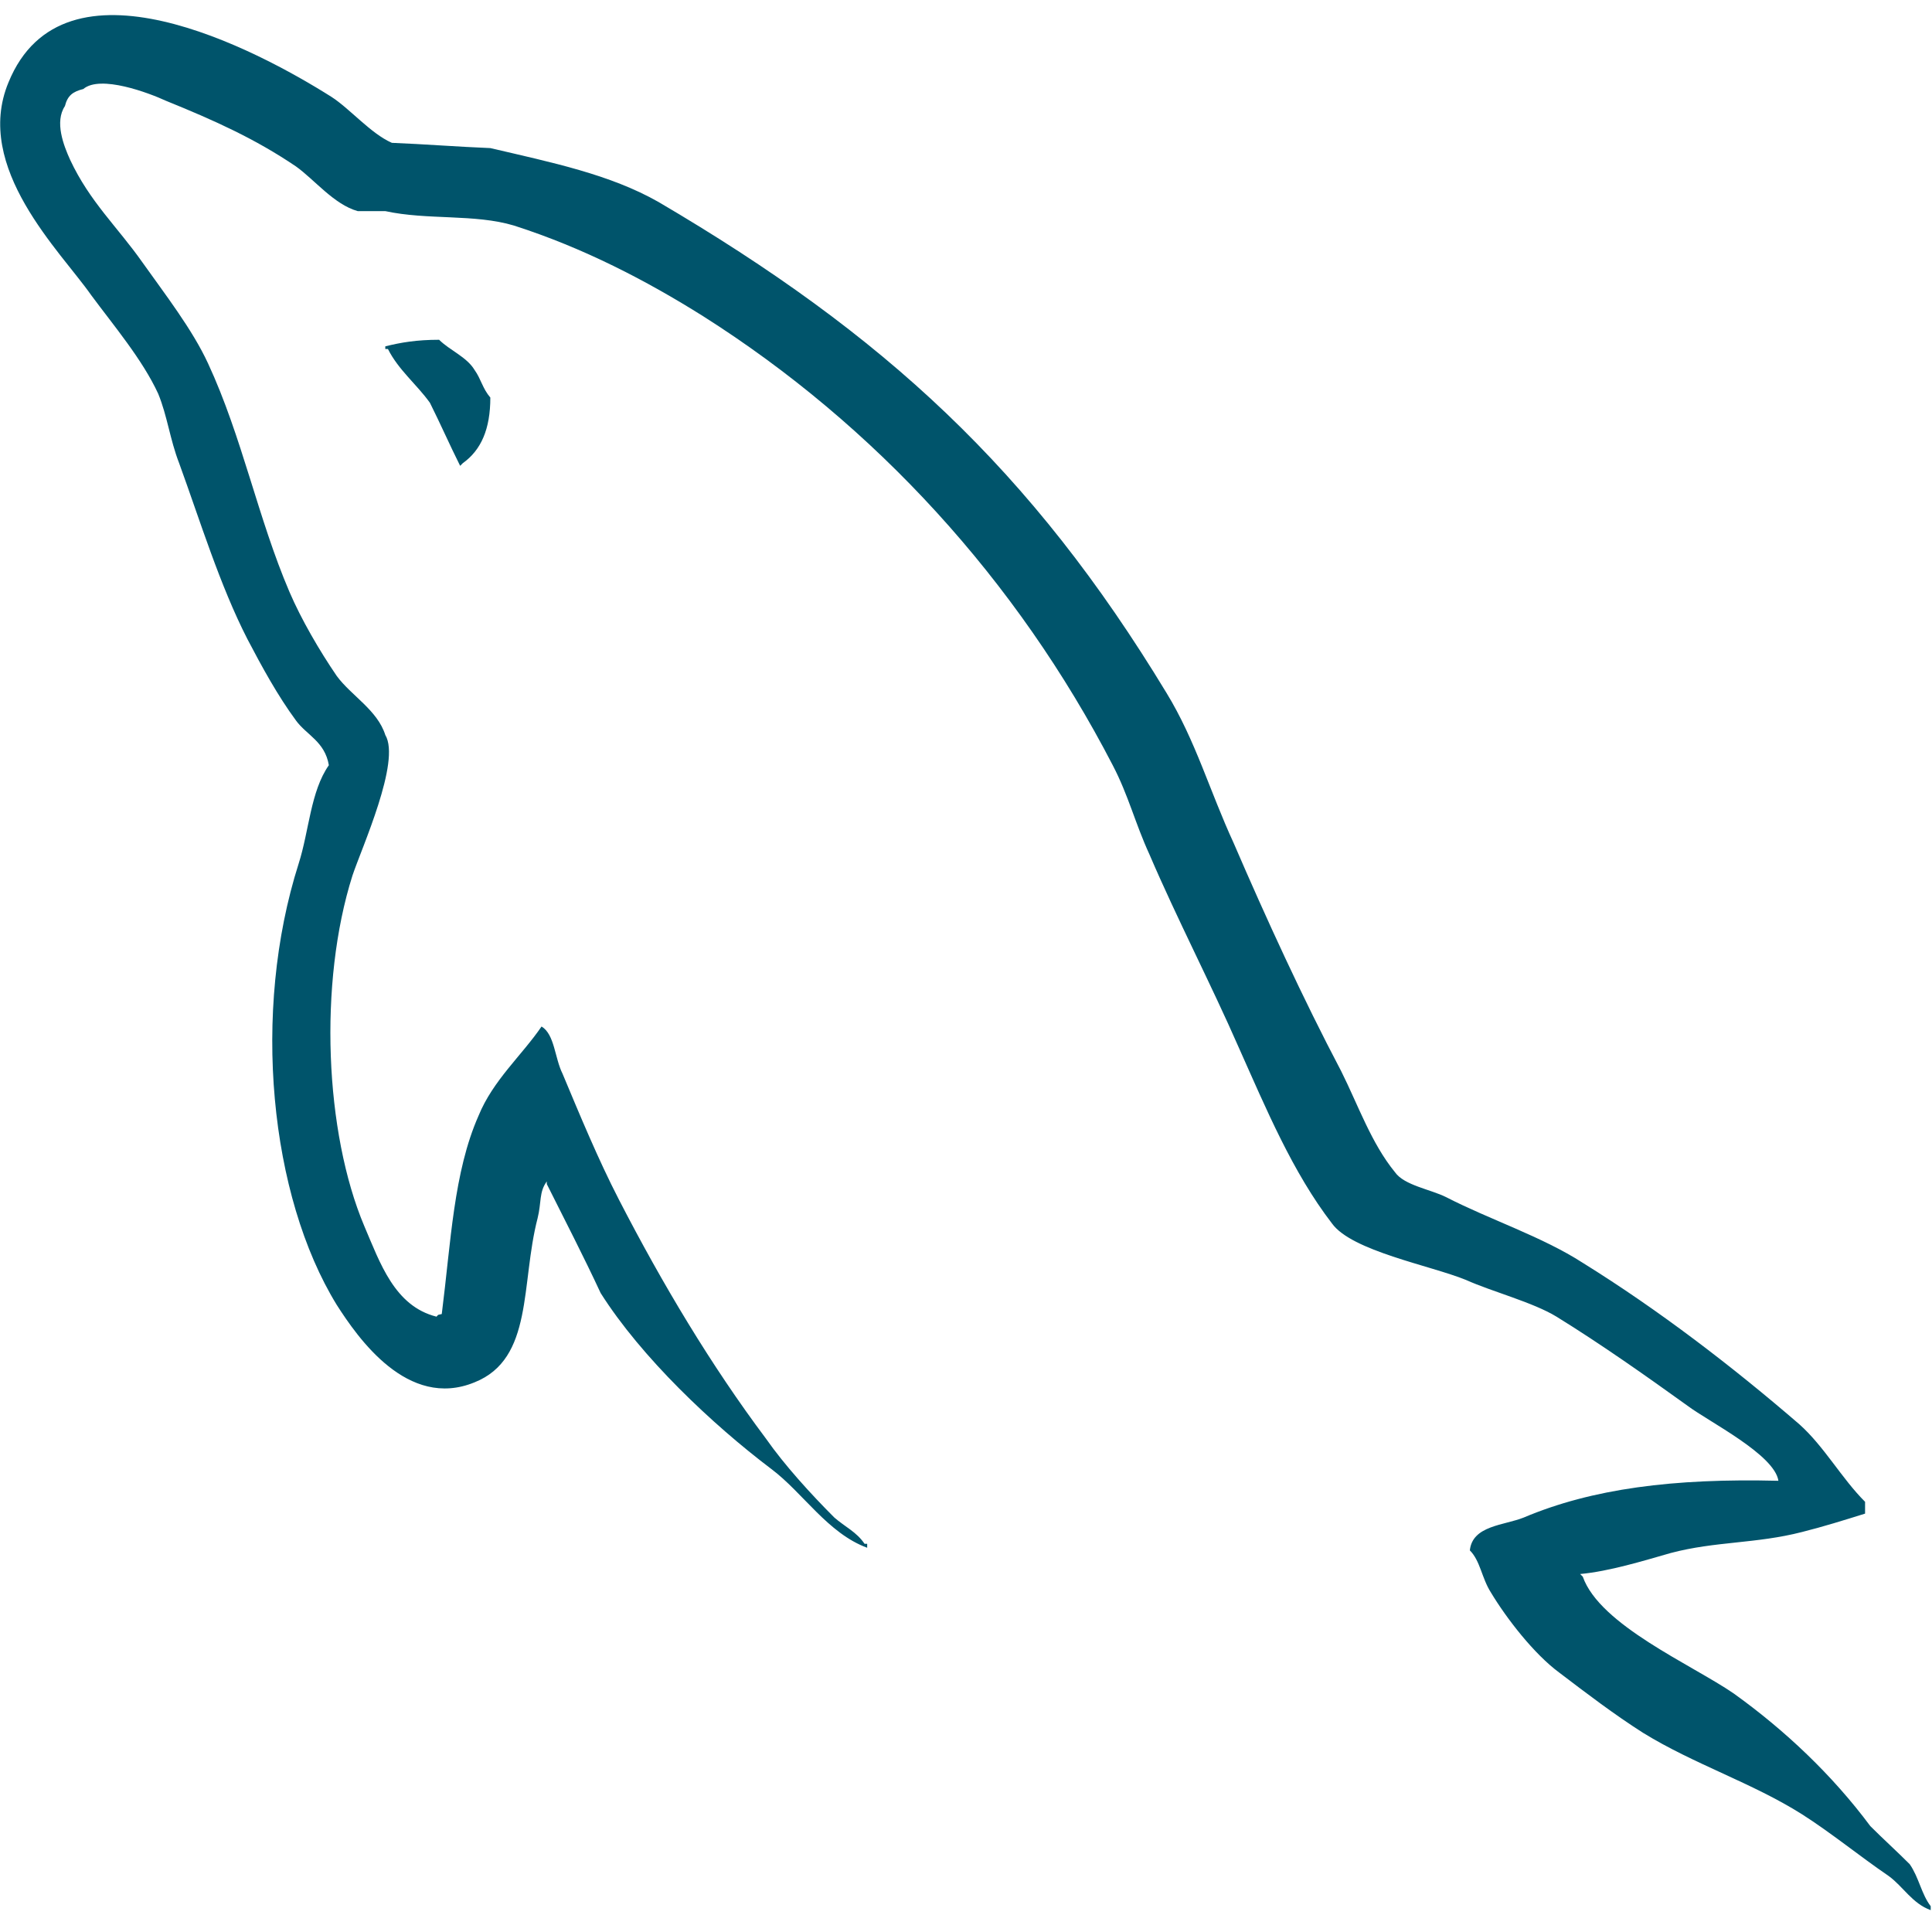
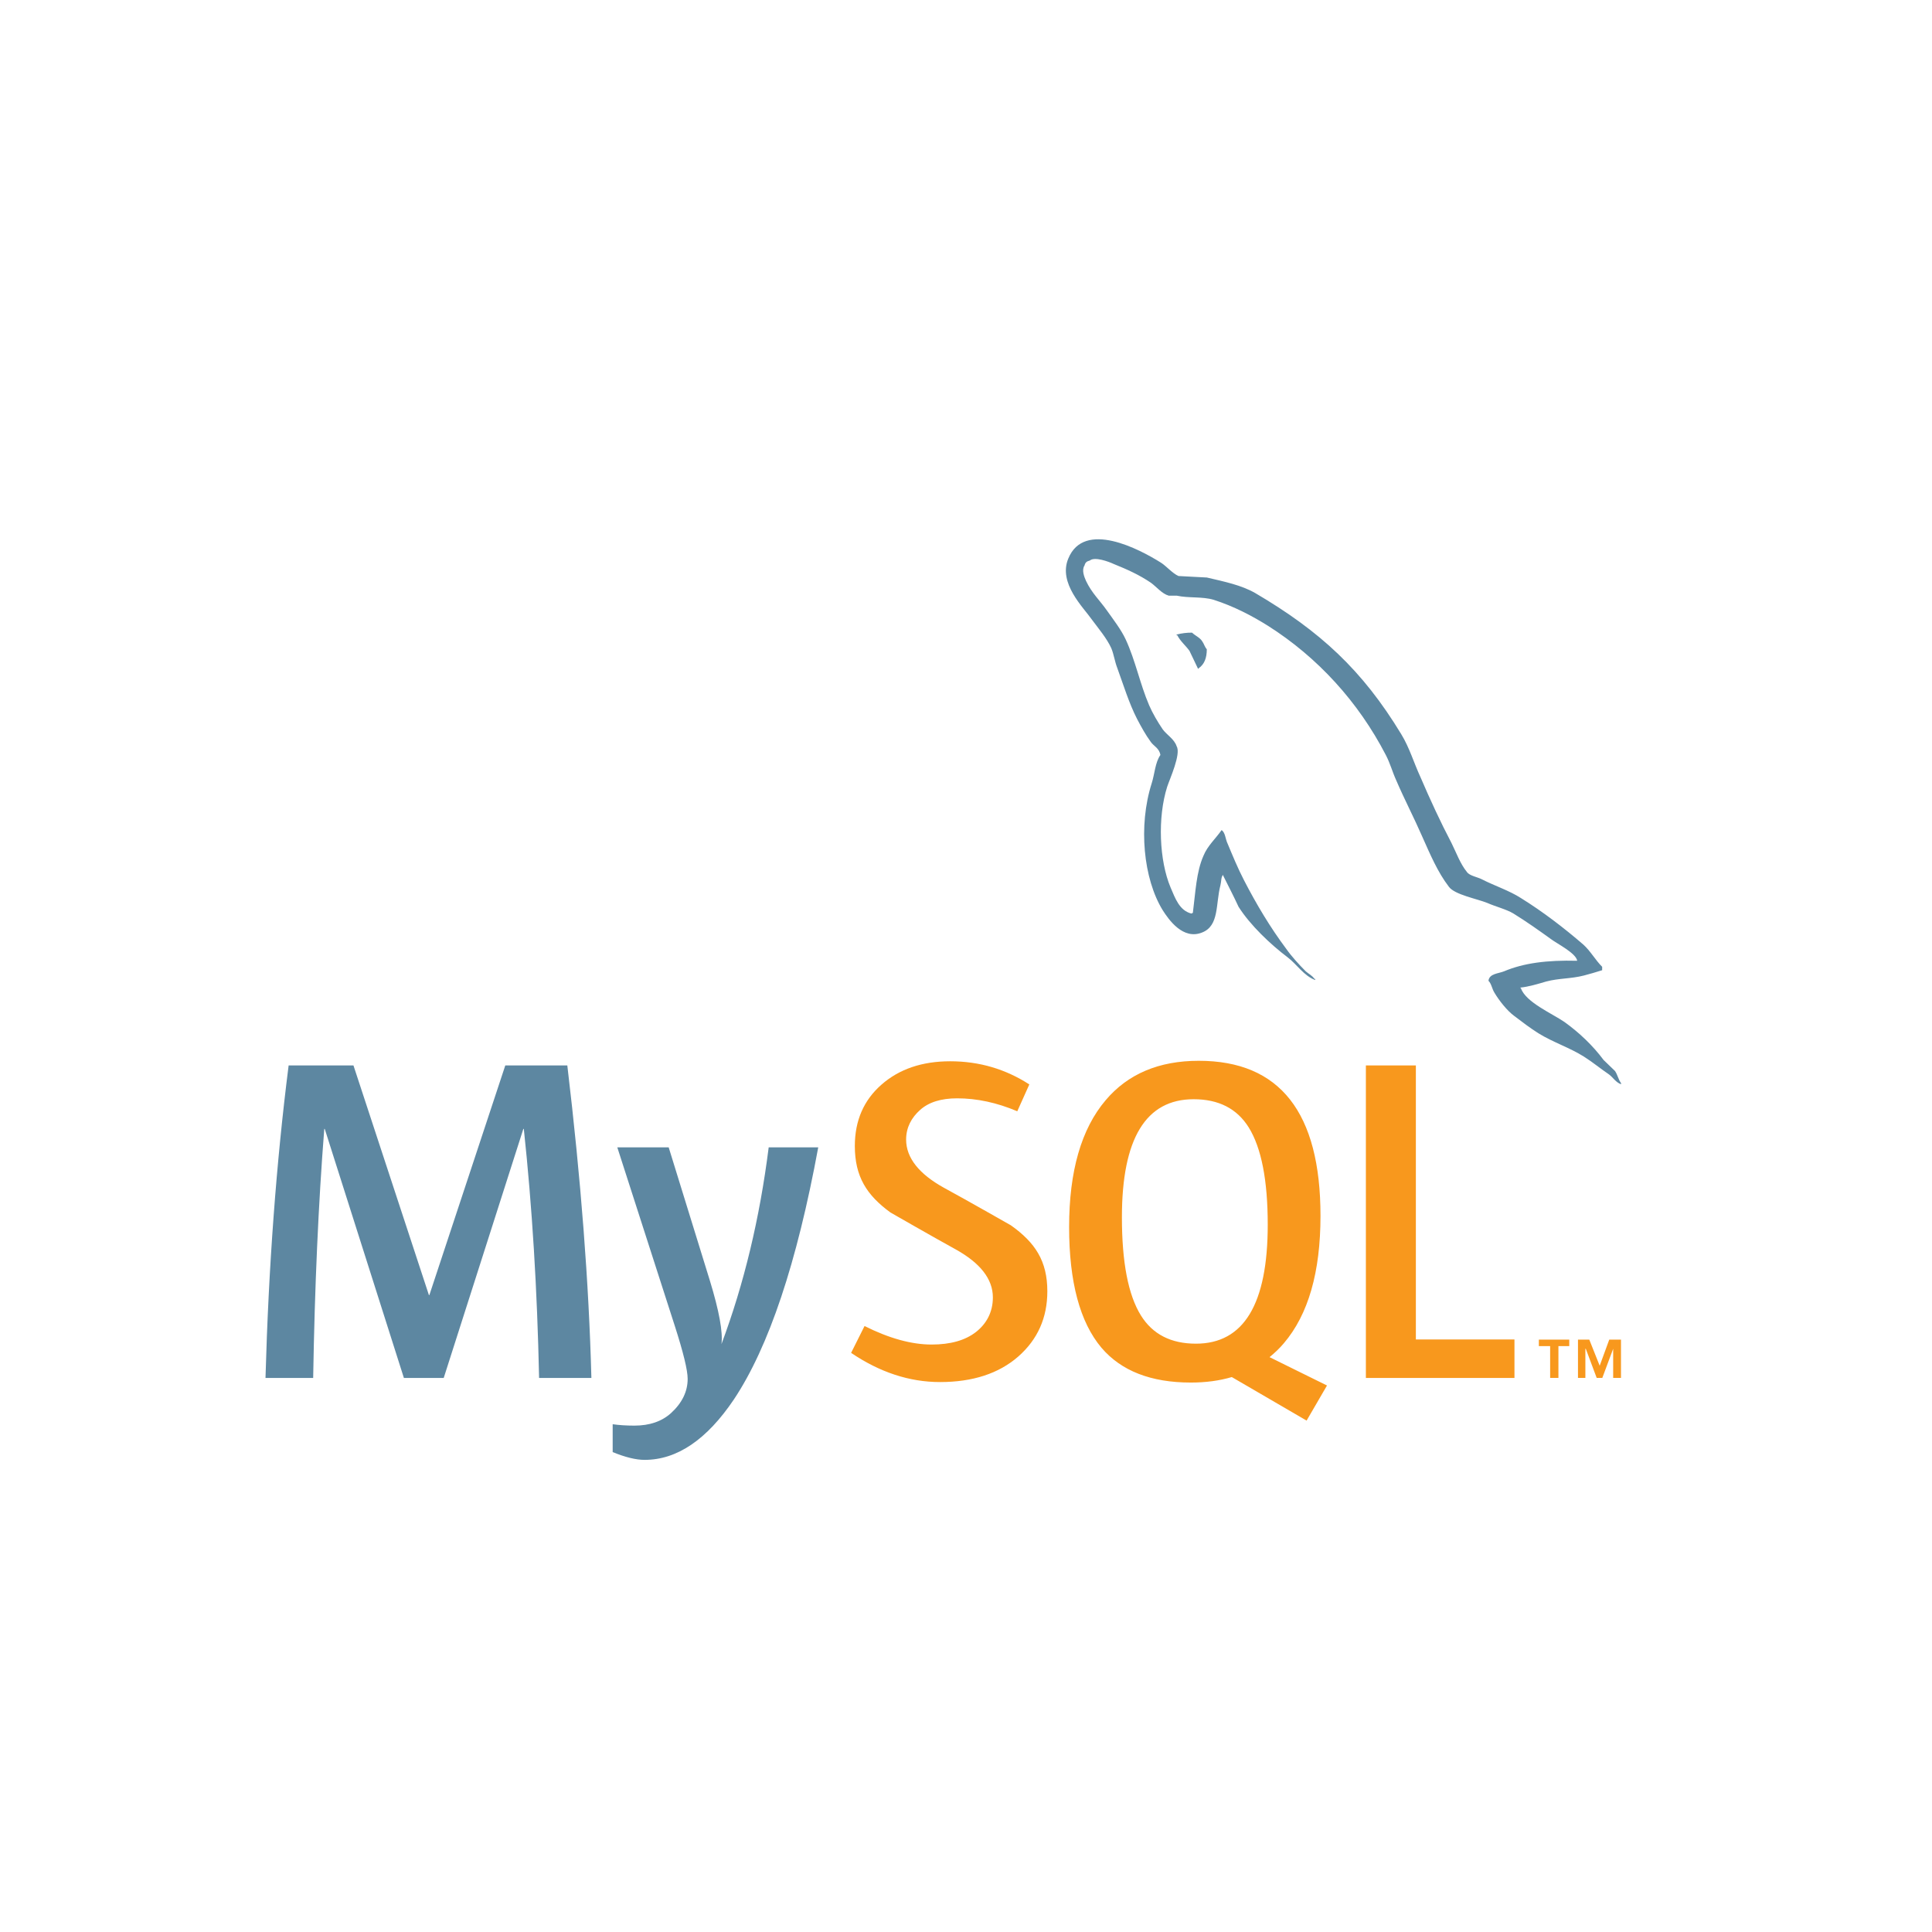
- <svg xmlns="http://www.w3.org/2000/svg" width="800px" height="800px" viewBox="0 -2 256 256" version="1.1" preserveAspectRatio="xMidYMid">
-   <path d="M235.648,194.212 C221.73,193.865 210.943,195.257 201.896,199.084 C199.286,200.127 195.11,200.128 194.762,203.433 C196.154,204.826 196.328,207.088 197.546,209.001 C199.635,212.48 203.287,217.178 206.593,219.615 C210.246,222.398 213.901,225.181 217.727,227.617 C224.513,231.793 232.169,234.228 238.78,238.404 C242.609,240.838 246.434,243.972 250.262,246.581 C252.176,247.972 253.393,250.235 255.83,251.104 L255.83,250.583 C254.611,249.016 254.263,246.755 253.046,245.015 C251.308,243.275 249.567,241.709 247.827,239.969 C242.781,233.185 236.518,227.269 229.733,222.398 C224.166,218.57 211.986,213.351 209.725,206.913 C209.725,206.913 209.55,206.74 209.377,206.566 C213.204,206.218 217.727,204.826 221.382,203.782 C227.297,202.215 232.69,202.564 238.78,200.998 C241.563,200.302 244.347,199.432 247.131,198.562 L247.131,196.997 C244,193.865 241.738,189.69 238.432,186.732 C229.559,179.075 219.815,171.595 209.725,165.332 C204.331,161.853 197.371,159.59 191.63,156.633 C189.544,155.588 186.063,155.067 184.846,153.327 C181.713,149.5 179.973,144.455 177.712,139.931 C172.668,130.361 167.795,119.749 163.445,109.659 C160.315,102.873 158.401,96.087 154.573,89.825 C136.653,60.248 117.167,42.328 87.242,24.755 C80.805,21.102 73.15,19.536 64.973,17.623 C60.625,17.448 56.274,17.101 51.925,16.926 C49.141,15.708 46.357,12.403 43.921,10.837 C34.006,4.573 8.429,-8.996 1.122,8.924 C-3.576,20.232 8.081,31.366 12.083,37.109 C15.042,41.11 18.868,45.633 20.956,50.157 C22.174,53.113 22.521,56.247 23.739,59.378 C26.524,67.031 29.132,75.558 32.787,82.692 C34.701,86.345 36.788,90.173 39.224,93.478 C40.616,95.391 43.051,96.262 43.574,99.393 C41.139,102.873 40.964,108.092 39.571,112.442 C33.308,132.101 35.745,156.459 44.617,170.899 C47.4,175.247 54.012,184.818 62.885,181.164 C70.714,178.033 68.974,168.116 71.236,159.417 C71.759,157.328 71.411,155.937 72.454,154.545 C72.455,154.719 72.454,154.894 72.454,154.894 C74.89,159.765 77.325,164.463 79.587,169.334 C84.981,177.858 94.375,186.732 102.204,192.648 C106.381,195.778 109.686,201.172 114.906,203.086 L114.906,202.563 L114.557,202.563 C113.513,200.997 111.948,200.302 110.556,199.084 C107.425,195.952 103.944,192.125 101.509,188.645 C94.203,178.901 87.764,168.116 82.023,156.98 C79.24,151.588 76.803,145.672 74.542,140.279 C73.497,138.19 73.497,135.059 71.758,134.016 C69.148,137.843 65.321,141.149 63.407,145.846 C60.103,153.327 59.754,162.548 58.536,172.117 C57.84,172.292 58.187,172.117 57.839,172.465 C52.273,171.072 50.358,165.332 48.27,160.46 C43.051,148.108 42.181,128.274 46.705,114.008 C47.923,110.354 53.143,98.872 51.055,95.392 C50.011,92.086 46.53,90.173 44.617,87.563 C42.356,84.257 39.919,80.082 38.354,76.428 C34.178,66.685 32.09,55.898 27.567,46.155 C25.479,41.631 21.826,36.934 18.868,32.759 C15.563,28.062 11.909,24.755 9.299,19.188 C8.43,17.275 7.211,14.143 8.603,12.055 C8.951,10.663 9.646,10.142 11.039,9.794 C13.301,7.879 19.738,10.315 22,11.359 C28.437,13.967 33.83,16.405 39.224,20.058 C41.659,21.798 44.269,25.104 47.4,25.974 L51.054,25.974 C56.622,27.191 62.885,26.322 68.104,27.887 C77.326,30.844 85.676,35.194 93.158,39.892 C115.95,54.332 134.739,74.863 147.44,99.393 C149.528,103.394 150.397,107.049 152.311,111.224 C155.966,119.749 160.489,128.448 164.142,136.799 C167.795,144.975 171.274,153.327 176.494,160.113 C179.105,163.765 189.542,165.68 194.24,167.594 C197.72,169.159 203.114,170.552 206.245,172.465 C212.16,176.117 218.076,180.294 223.643,184.296 C226.427,186.383 235.125,190.733 235.648,194.212 L235.648,194.212 L235.648,194.212 Z" fill="#00546B" />
-   <path d="M58.186,43.022 C55.229,43.022 53.142,43.372 51.054,43.893 C51.054,43.892 51.054,44.068 51.054,44.241 L51.402,44.241 C52.795,47.025 55.229,48.939 56.968,51.374 C58.361,54.157 59.578,56.942 60.971,59.726 C61.144,59.551 61.318,59.378 61.318,59.378 C63.755,57.637 64.972,54.854 64.972,50.679 C63.928,49.461 63.754,48.243 62.884,47.025 C61.841,45.284 59.578,44.415 58.186,43.022 L58.186,43.022 L58.186,43.022 Z" fill="#00546B" />
+ <svg xmlns="http://www.w3.org/2000/svg" width="800px" height="800px" viewBox="-18.458 -22.75 191.151 191.151">
+   <path d="M-18.458 6.58h191.151v132.49H-18.458V6.58z" fill="none" />
+   <path d="M40.054 113.583h-5.175c-.183-8.735-.687-16.947-1.511-24.642h-.046l-7.879 24.642h-3.94l-7.832-24.642h-.045c-.581 7.388-.947 15.602-1.099 24.642H7.81c.304-10.993 1.068-21.299 2.289-30.919h6.414l7.465 22.719h.046l7.511-22.719h6.137c1.344 11.268 2.138 21.575 2.382 30.919M62.497 90.771c-2.107 11.434-4.887 19.742-8.337 24.928-2.688 3.992-5.633 5.99-8.84 5.99-.855 0-1.91-.258-3.16-.77v-2.757c.611.088 1.328.138 2.152.138 1.498 0 2.702-.412 3.62-1.238 1.098-1.006 1.647-2.137 1.647-3.388 0-.858-.428-2.612-1.282-5.268L42.618 90.77h5.084l4.076 13.19c.916 2.995 1.298 5.086 1.145 6.277 2.229-5.953 3.786-12.444 4.673-19.468h4.901v.002z" fill="#5d87a1" />
+   <path d="M131.382 113.583h-14.7V82.664h4.945v27.113h9.755v3.806zM112.834 114.33l-5.684-2.805c.504-.414.986-.862 1.42-1.381 2.416-2.838 3.621-7.035 3.621-12.594 0-10.229-4.014-15.346-12.045-15.346-3.938 0-7.01 1.298-9.207 3.895-2.414 2.84-3.619 7.022-3.619 12.551 0 5.435 1.068 9.422 3.205 11.951 1.955 2.291 4.902 3.438 8.843 3.438 1.47 0 2.819-.18 4.048-.543l7.4 4.308 2.018-3.474zm-18.413-6.934c-1.252-2.014-1.878-5.248-1.878-9.707 0-7.785 2.365-11.682 7.1-11.682 2.475 0 4.289.932 5.449 2.792 1.25 2.017 1.879 5.222 1.879 9.619 0 7.849-2.367 11.774-7.099 11.774-2.476.001-4.29-.928-5.451-2.796M85.165 105.013c0 2.622-.962 4.773-2.884 6.458-1.924 1.678-4.504 2.519-7.737 2.519-3.024 0-5.956-.966-8.794-2.888l1.329-2.655c2.442 1.223 4.653 1.831 6.638 1.831 1.863 0 3.319-.413 4.375-1.232 1.055-.822 1.684-1.975 1.684-3.433 0-1.837-1.281-3.407-3.631-4.722-2.167-1.19-6.501-3.678-6.501-3.678-2.349-1.712-3.525-3.55-3.525-6.578 0-2.506.877-4.529 2.632-6.068 1.757-1.545 4.024-2.315 6.803-2.315 2.87 0 5.479.769 7.829 2.291l-1.192 2.656c-2.01-.854-3.994-1.281-5.951-1.281-1.585 0-2.809.381-3.66 1.146-.858.762-1.387 1.737-1.387 2.933 0 1.828 1.308 3.418 3.722 4.759 2.196 1.192 6.638 3.723 6.638 3.723 2.409 1.709 3.612 3.53 3.612 6.534" fill="#f8981d" />
+   <path d="M137.59 72.308c-2.99-.076-5.305.225-7.248 1.047-.561.224-1.453.224-1.531.933.303.3.338.784.601 1.198.448.747 1.229 1.752 1.942 2.276.783.6 1.569 1.194 2.393 1.717 1.453.899 3.1 1.422 4.516 2.318.825.521 1.645 1.195 2.471 1.756.406.299.666.784 1.193.971v-.114c-.264-.336-.339-.822-.598-1.196l-1.122-1.082c-1.084-1.456-2.431-2.727-3.884-3.771-1.196-.824-3.812-1.944-4.297-3.322l-.076-.076c.822-.077 1.797-.375 2.578-.604 1.271-.335 2.43-.259 3.734-.594.6-.15 1.195-.338 1.797-.523v-.337c-.676-.673-1.158-1.567-1.869-2.203-1.902-1.643-3.998-3.25-6.164-4.595-1.16-.749-2.652-1.231-3.887-1.868-.445-.225-1.195-.336-1.457-.71-.67-.822-1.047-1.904-1.533-2.877-1.08-2.053-2.129-4.331-3.061-6.502-.674-1.456-1.084-2.91-1.906-4.257-3.85-6.35-8.031-10.196-14.457-13.971-1.381-.786-3.024-1.121-4.779-1.533l-2.803-.148c-.598-.262-1.197-.973-1.719-1.309-2.132-1.344-7.621-4.257-9.189-.411-1.01 2.431 1.494 4.821 2.354 6.054.635.856 1.458 1.83 1.902 2.802.263.635.337 1.309.6 1.98.598 1.644 1.157 3.473 1.943 5.007.41.782.857 1.604 1.381 2.312.3.414.822.597.936 1.272-.521.744-.562 1.867-.861 2.801-1.344 4.221-.819 9.45 1.086 12.552.596.934 2.018 2.99 3.92 2.202 1.684-.672 1.311-2.801 1.795-4.668.111-.451.038-.747.262-1.043v.073c.521 1.045 1.047 2.052 1.53 3.1 1.159 1.829 3.177 3.735 4.858 5.002.895.676 1.604 1.832 2.725 2.245V74.1h-.074c-.227-.335-.559-.485-.857-.745-.674-.673-1.42-1.495-1.943-2.241-1.566-2.093-2.952-4.41-4.182-6.801-.602-1.16-1.121-2.428-1.606-3.586-.226-.447-.226-1.121-.601-1.346-.562.821-1.381 1.532-1.791 2.538-.711 1.609-.785 3.588-1.049 5.646l-.147.072c-1.19-.299-1.604-1.53-2.056-2.575-1.119-2.654-1.307-6.914-.336-9.976.26-.783 1.385-3.249.936-3.995-.225-.715-.973-1.122-1.383-1.685-.482-.708-1.01-1.604-1.346-2.39-.896-2.091-1.347-4.408-2.312-6.498-.451-.974-1.234-1.982-1.868-2.879-.712-1.008-1.495-1.718-2.058-2.913-.186-.411-.447-1.083-.148-1.53.073-.3.225-.412.523-.487.484-.409 1.867.111 2.352.336 1.385.56 2.543 1.083 3.699 1.867.523.375 1.084 1.085 1.755 1.272h.786c1.193.26 2.538.072 3.661.41 1.979.636 3.772 1.569 5.38 2.576 4.893 3.103 8.928 7.512 11.652 12.778.447.858.637 1.644 1.045 2.539.787 1.832 1.76 3.7 2.541 5.493.785 1.755 1.533 3.547 2.654 5.005.559.784 2.805 1.195 3.812 1.606.745.335 1.905.633 2.577 1.044 1.271.783 2.537 1.682 3.732 2.543.595.448 2.465 1.382 2.576 2.13M99.484 39.844a5.82 5.82 0 0 0-1.529.188v.075h.072c.301.597.824 1.011 1.197 1.532.301.599.562 1.193.857 1.791l.072-.074c.527-.373.789-.971.789-1.868-.227-.264-.262-.522-.451-.784-.22-.374-.705-.56-1.007-.86" fill="#5d87a1" />
+   <path d="M141.148 113.578h.774v-3.788h-1.161l-.947 2.585-1.029-2.585h-1.118v3.788h.731v-2.882h.041l1.078 2.882h.557l1.074-2.882v2.882zm-6.235 0h.819v-3.146h1.072v-.643h-3.008v.643h1.115l.002 3.146z" fill="#f8981d" />
</svg>
